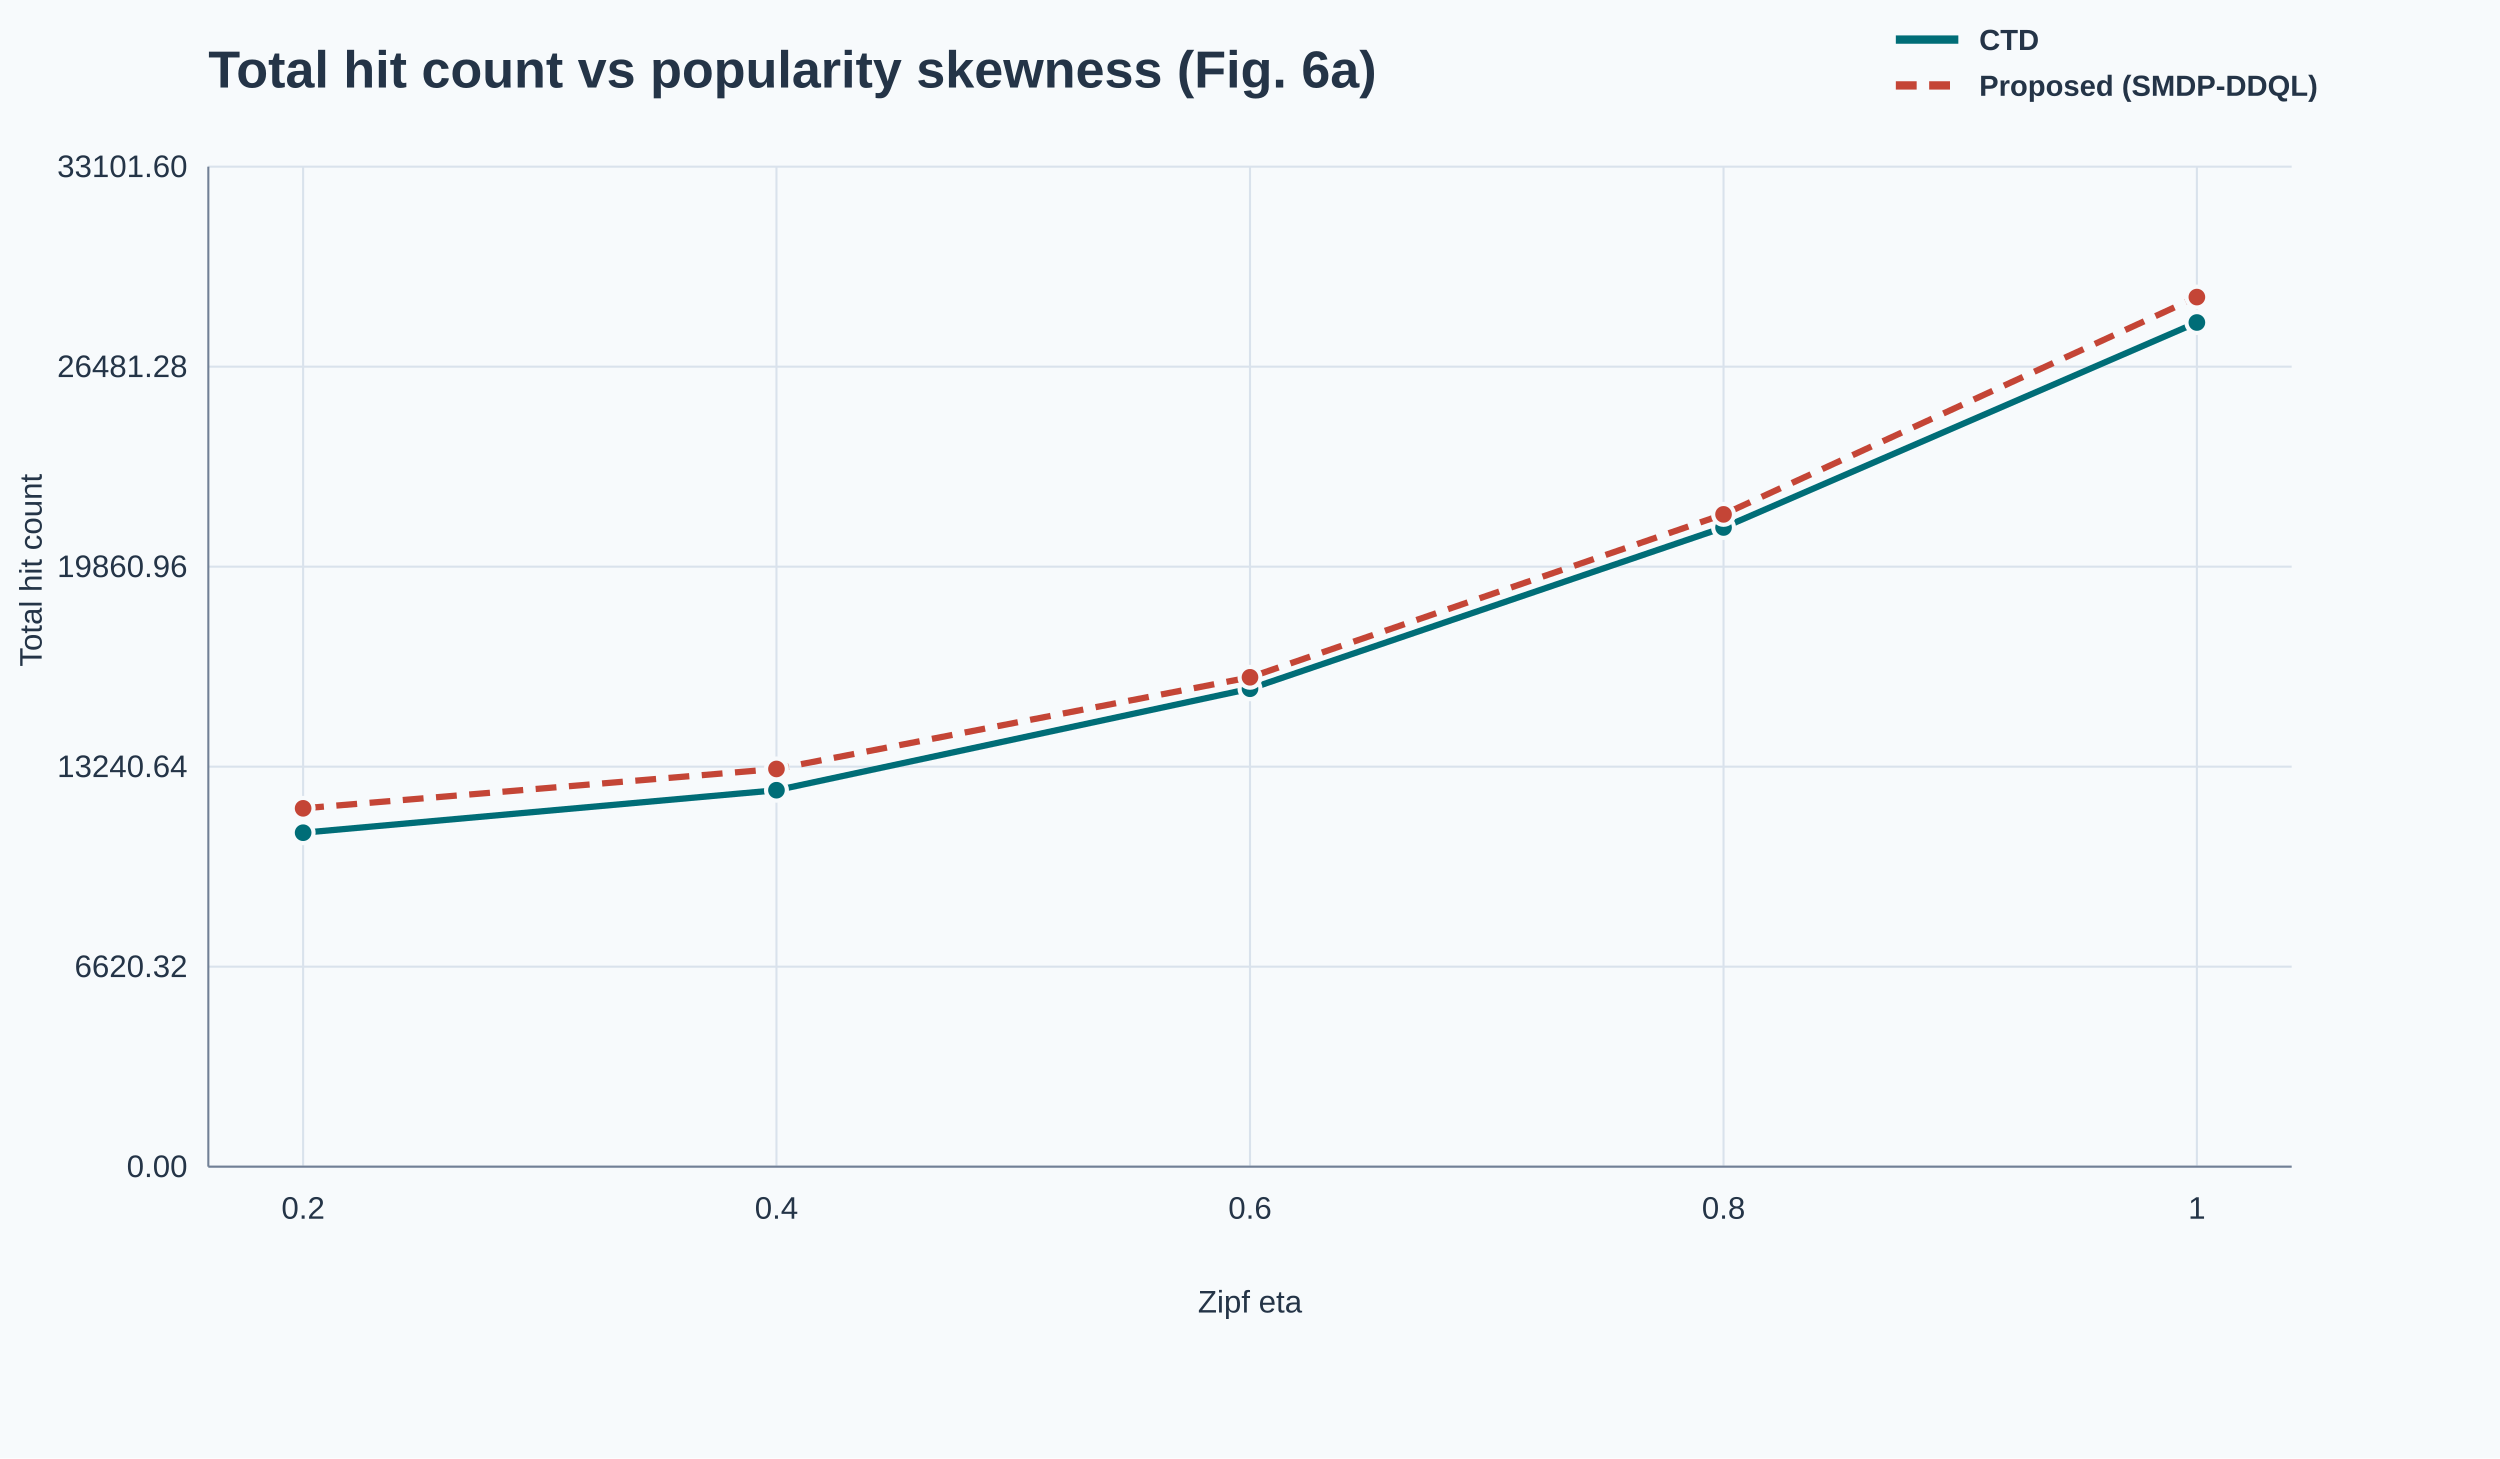
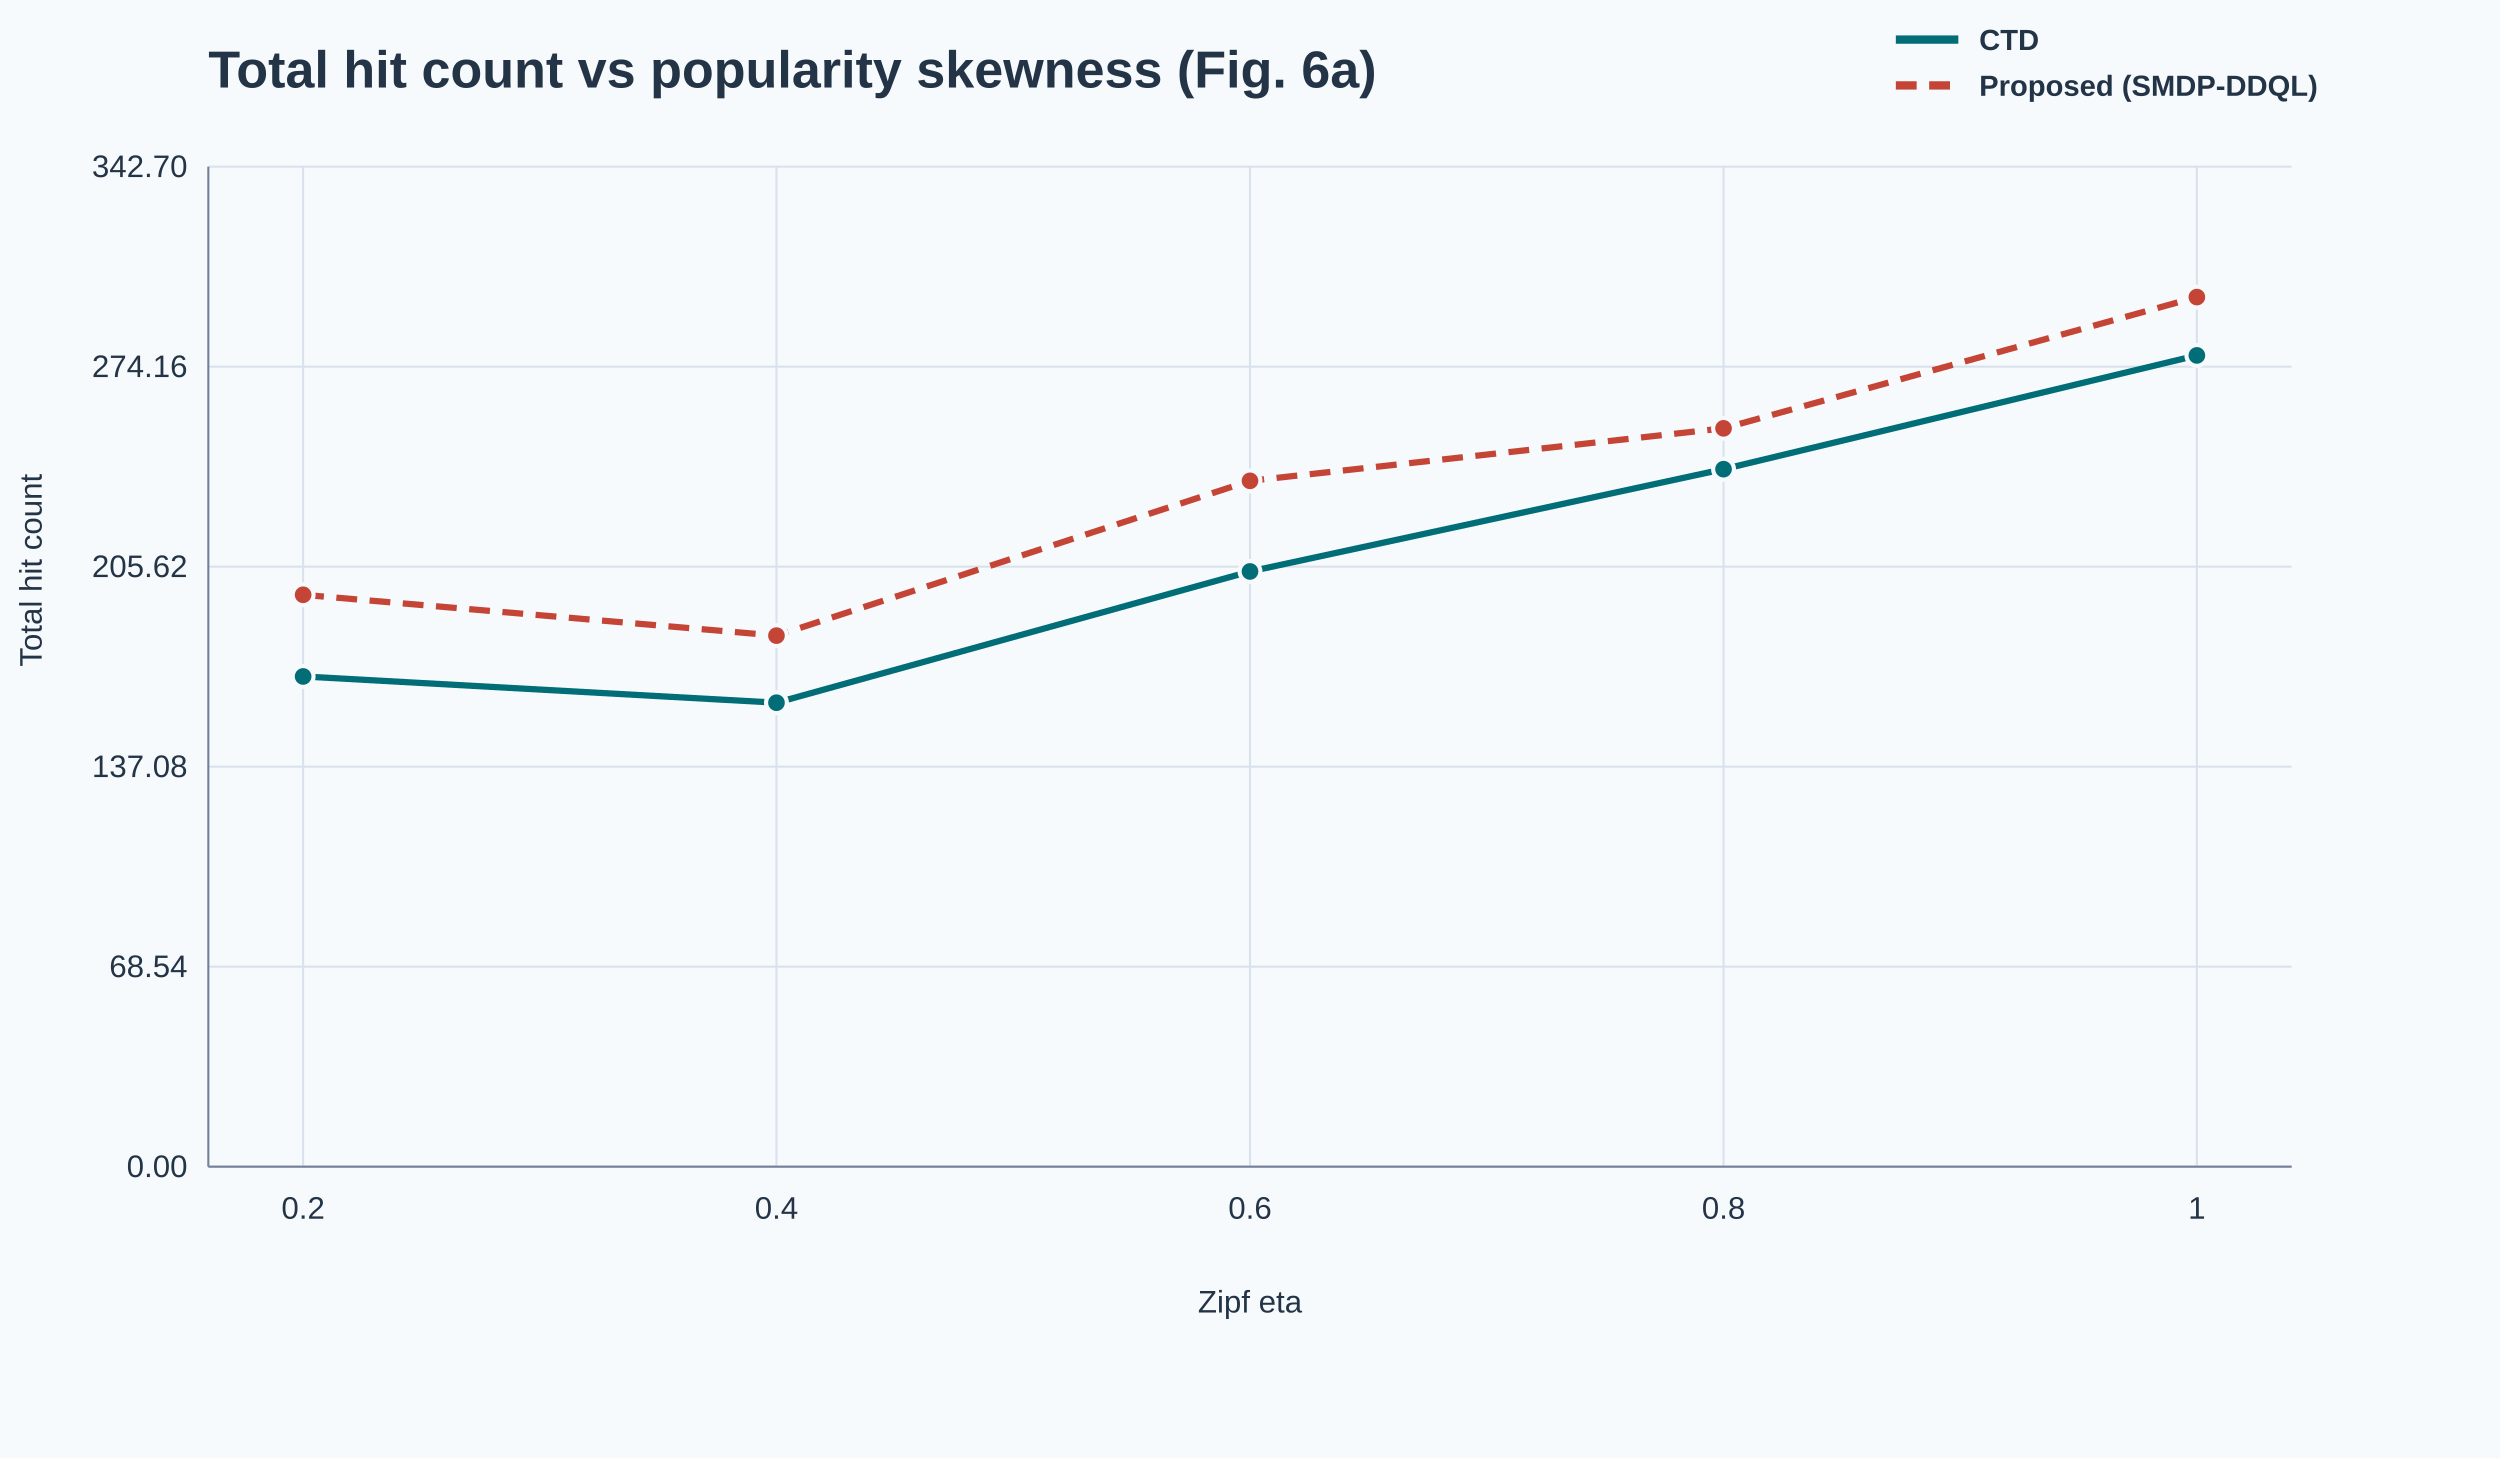
<svg xmlns="http://www.w3.org/2000/svg" width="1200" height="700" viewBox="0 0 1200 700">
  <style>text{font-family:Segoe UI,Arial,sans-serif;fill:#243447}.title{font-size:25px;font-weight:600}.label{font-size:15px}.legend{font-size:14px;font-weight:600}.grid{stroke:#d9e2ec}.axis{stroke:#718096}.line{fill:none;stroke-width:3}.point{stroke:#f7fafc;stroke-width:2}</style>
  <rect width="100%" height="100%" fill="#f7fafc" />
  <text x="100" y="42" class="title">Total hit count vs popularity skewness (Fig. 6a)</text>
  <text x="600" y="630" class="label" text-anchor="middle">Zipf eta</text>
  <text x="20" y="320" class="label" transform="rotate(-90 20 320)">Total hit count</text>
  <line x1="100" y1="560" x2="1100" y2="560" class="grid" />
  <text x="90" y="565" class="label" text-anchor="end">0.00</text>
  <line x1="100" y1="464" x2="1100" y2="464" class="grid" />
-   <text x="90" y="469" class="label" text-anchor="end">6620.32</text>
+   <text x="90" y="469" class="label" text-anchor="end">68.54</text>
  <line x1="100" y1="368" x2="1100" y2="368" class="grid" />
-   <text x="90" y="373" class="label" text-anchor="end">13240.64</text>
+   <text x="90" y="373" class="label" text-anchor="end">137.08</text>
  <line x1="100" y1="272" x2="1100" y2="272" class="grid" />
-   <text x="90" y="277" class="label" text-anchor="end">19860.96</text>
+   <text x="90" y="277" class="label" text-anchor="end">205.62</text>
  <line x1="100" y1="176" x2="1100" y2="176" class="grid" />
-   <text x="90" y="181" class="label" text-anchor="end">26481.28</text>
+   <text x="90" y="181" class="label" text-anchor="end">274.16</text>
  <line x1="100" y1="80" x2="1100" y2="80" class="grid" />
-   <text x="90" y="85" class="label" text-anchor="end">33101.60</text>
+   <text x="90" y="85" class="label" text-anchor="end">342.70</text>
  <line x1="145.5" y1="80" x2="145.5" y2="560" class="grid" />
  <text x="145.5" y="585" class="label" text-anchor="middle">0.2</text>
  <line x1="372.7" y1="80" x2="372.7" y2="560" class="grid" />
  <text x="372.7" y="585" class="label" text-anchor="middle">0.4</text>
  <line x1="600.0" y1="80" x2="600.0" y2="560" class="grid" />
  <text x="600.0" y="585" class="label" text-anchor="middle">0.6</text>
  <line x1="827.3" y1="80" x2="827.3" y2="560" class="grid" />
  <text x="827.3" y="585" class="label" text-anchor="middle">0.8</text>
  <line x1="1054.5" y1="80" x2="1054.5" y2="560" class="grid" />
  <text x="1054.5" y="585" class="label" text-anchor="middle">1</text>
-   <polyline points="145.5,399.7 372.7,379.3 600.0,330.6 827.3,253.2 1054.5,154.8" class="line" stroke="#006d77" stroke-dasharray="" />
+   <polyline points="145.5,324.7 372.7,337.3 600.0,274.3 827.3,225.2 1054.5,170.6" class="line" stroke="#006d77" stroke-dasharray="" />
  <line x1="910" y1="19" x2="940" y2="19" stroke="#006d77" stroke-width="4" stroke-dasharray="" />
  <text x="950" y="24" class="legend">CTD</text>
-   <circle cx="145.5" cy="399.7" r="5" fill="#006d77" class="point" />
-   <circle cx="372.7" cy="379.3" r="5" fill="#006d77" class="point" />
-   <circle cx="600.0" cy="330.6" r="5" fill="#006d77" class="point" />
-   <circle cx="827.3" cy="253.2" r="5" fill="#006d77" class="point" />
-   <circle cx="1054.5" cy="154.8" r="5" fill="#006d77" class="point" />
-   <polyline points="145.5,388.0 372.7,369.1 600.0,325.1 827.3,246.9 1054.5,142.6" class="line" stroke="#c44536" stroke-dasharray="10 6" />
+   <circle cx="145.5" cy="324.7" r="5" fill="#006d77" class="point" />
+   <circle cx="372.7" cy="337.3" r="5" fill="#006d77" class="point" />
+   <circle cx="600.0" cy="274.3" r="5" fill="#006d77" class="point" />
+   <circle cx="827.3" cy="225.2" r="5" fill="#006d77" class="point" />
+   <circle cx="1054.5" cy="170.6" r="5" fill="#006d77" class="point" />
+   <polyline points="145.5,285.5 372.7,305.1 600.0,230.8 827.3,205.6 1054.5,142.6" class="line" stroke="#c44536" stroke-dasharray="10 6" />
  <line x1="910" y1="41" x2="940" y2="41" stroke="#c44536" stroke-width="4" stroke-dasharray="10 6" />
  <text x="950" y="46" class="legend">Proposed (SMDP-DDQL)</text>
-   <circle cx="145.5" cy="388.0" r="5" fill="#c44536" class="point" />
-   <circle cx="372.7" cy="369.1" r="5" fill="#c44536" class="point" />
-   <circle cx="600.0" cy="325.1" r="5" fill="#c44536" class="point" />
-   <circle cx="827.3" cy="246.9" r="5" fill="#c44536" class="point" />
+   <circle cx="145.5" cy="285.5" r="5" fill="#c44536" class="point" />
+   <circle cx="372.7" cy="305.1" r="5" fill="#c44536" class="point" />
+   <circle cx="600.0" cy="230.8" r="5" fill="#c44536" class="point" />
+   <circle cx="827.3" cy="205.6" r="5" fill="#c44536" class="point" />
  <circle cx="1054.5" cy="142.6" r="5" fill="#c44536" class="point" />
  <line x1="100" y1="80" x2="100" y2="560" class="axis" />
  <line x1="100" y1="560" x2="1100" y2="560" class="axis" />
</svg>
